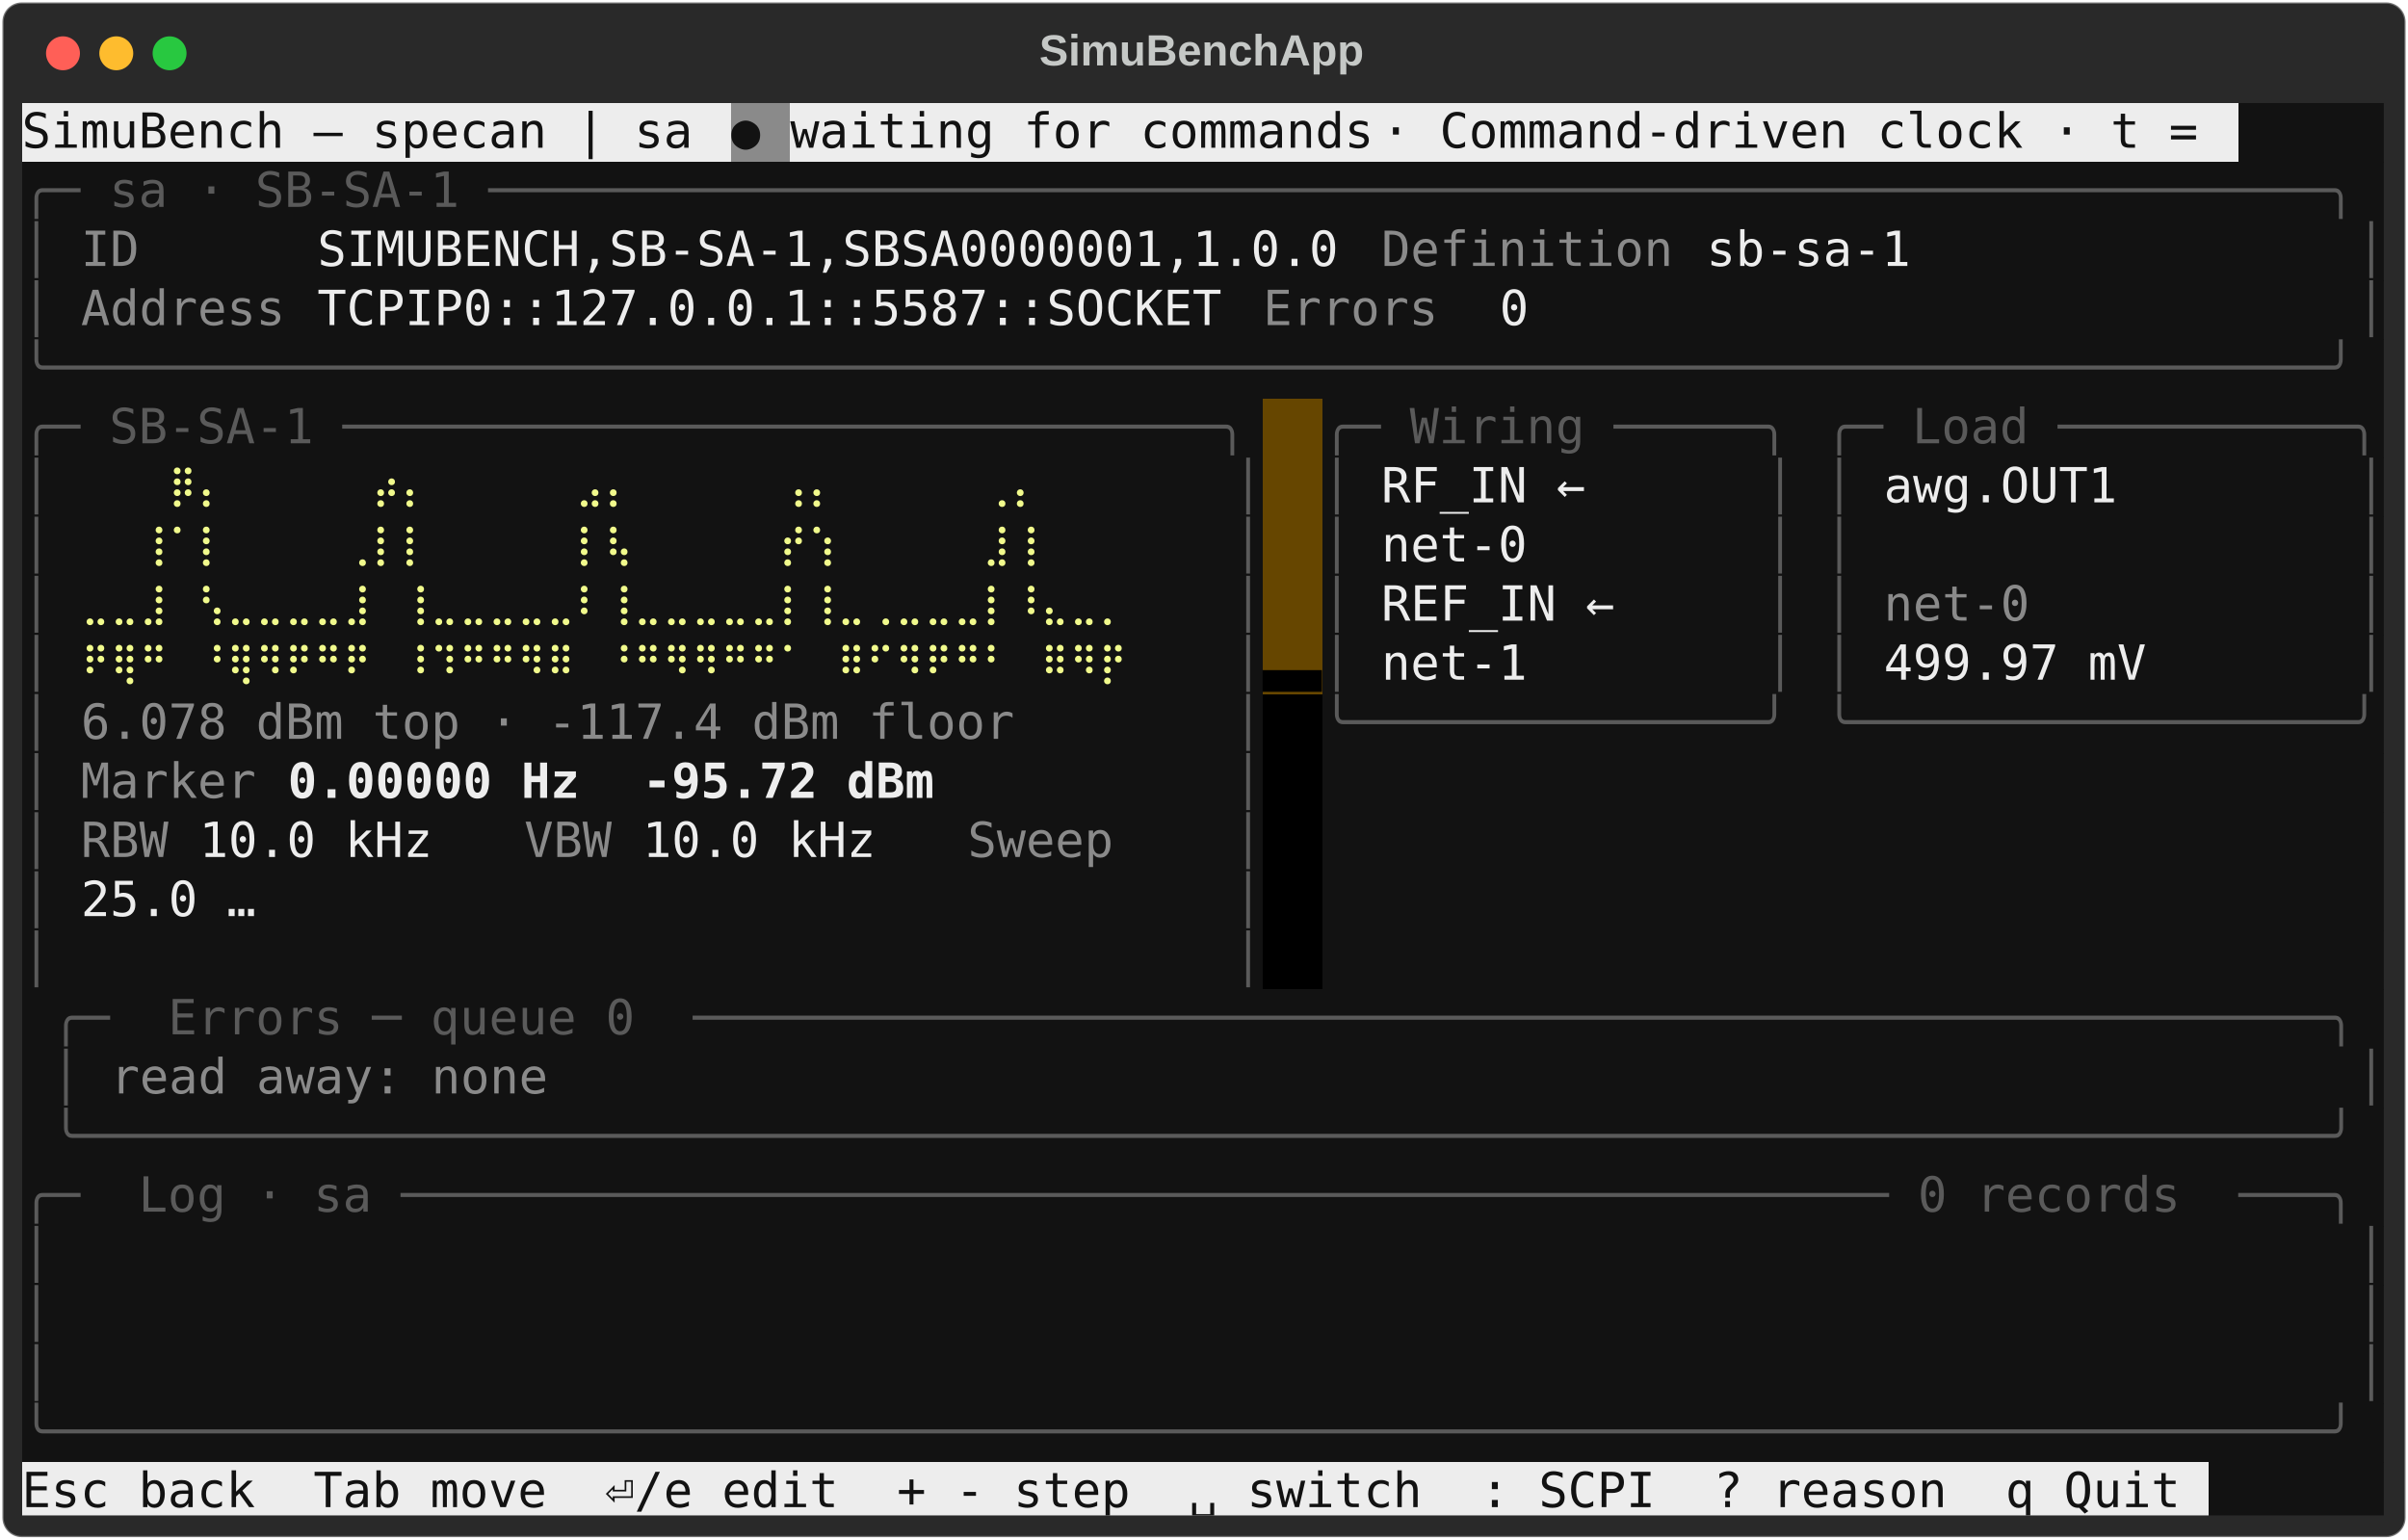
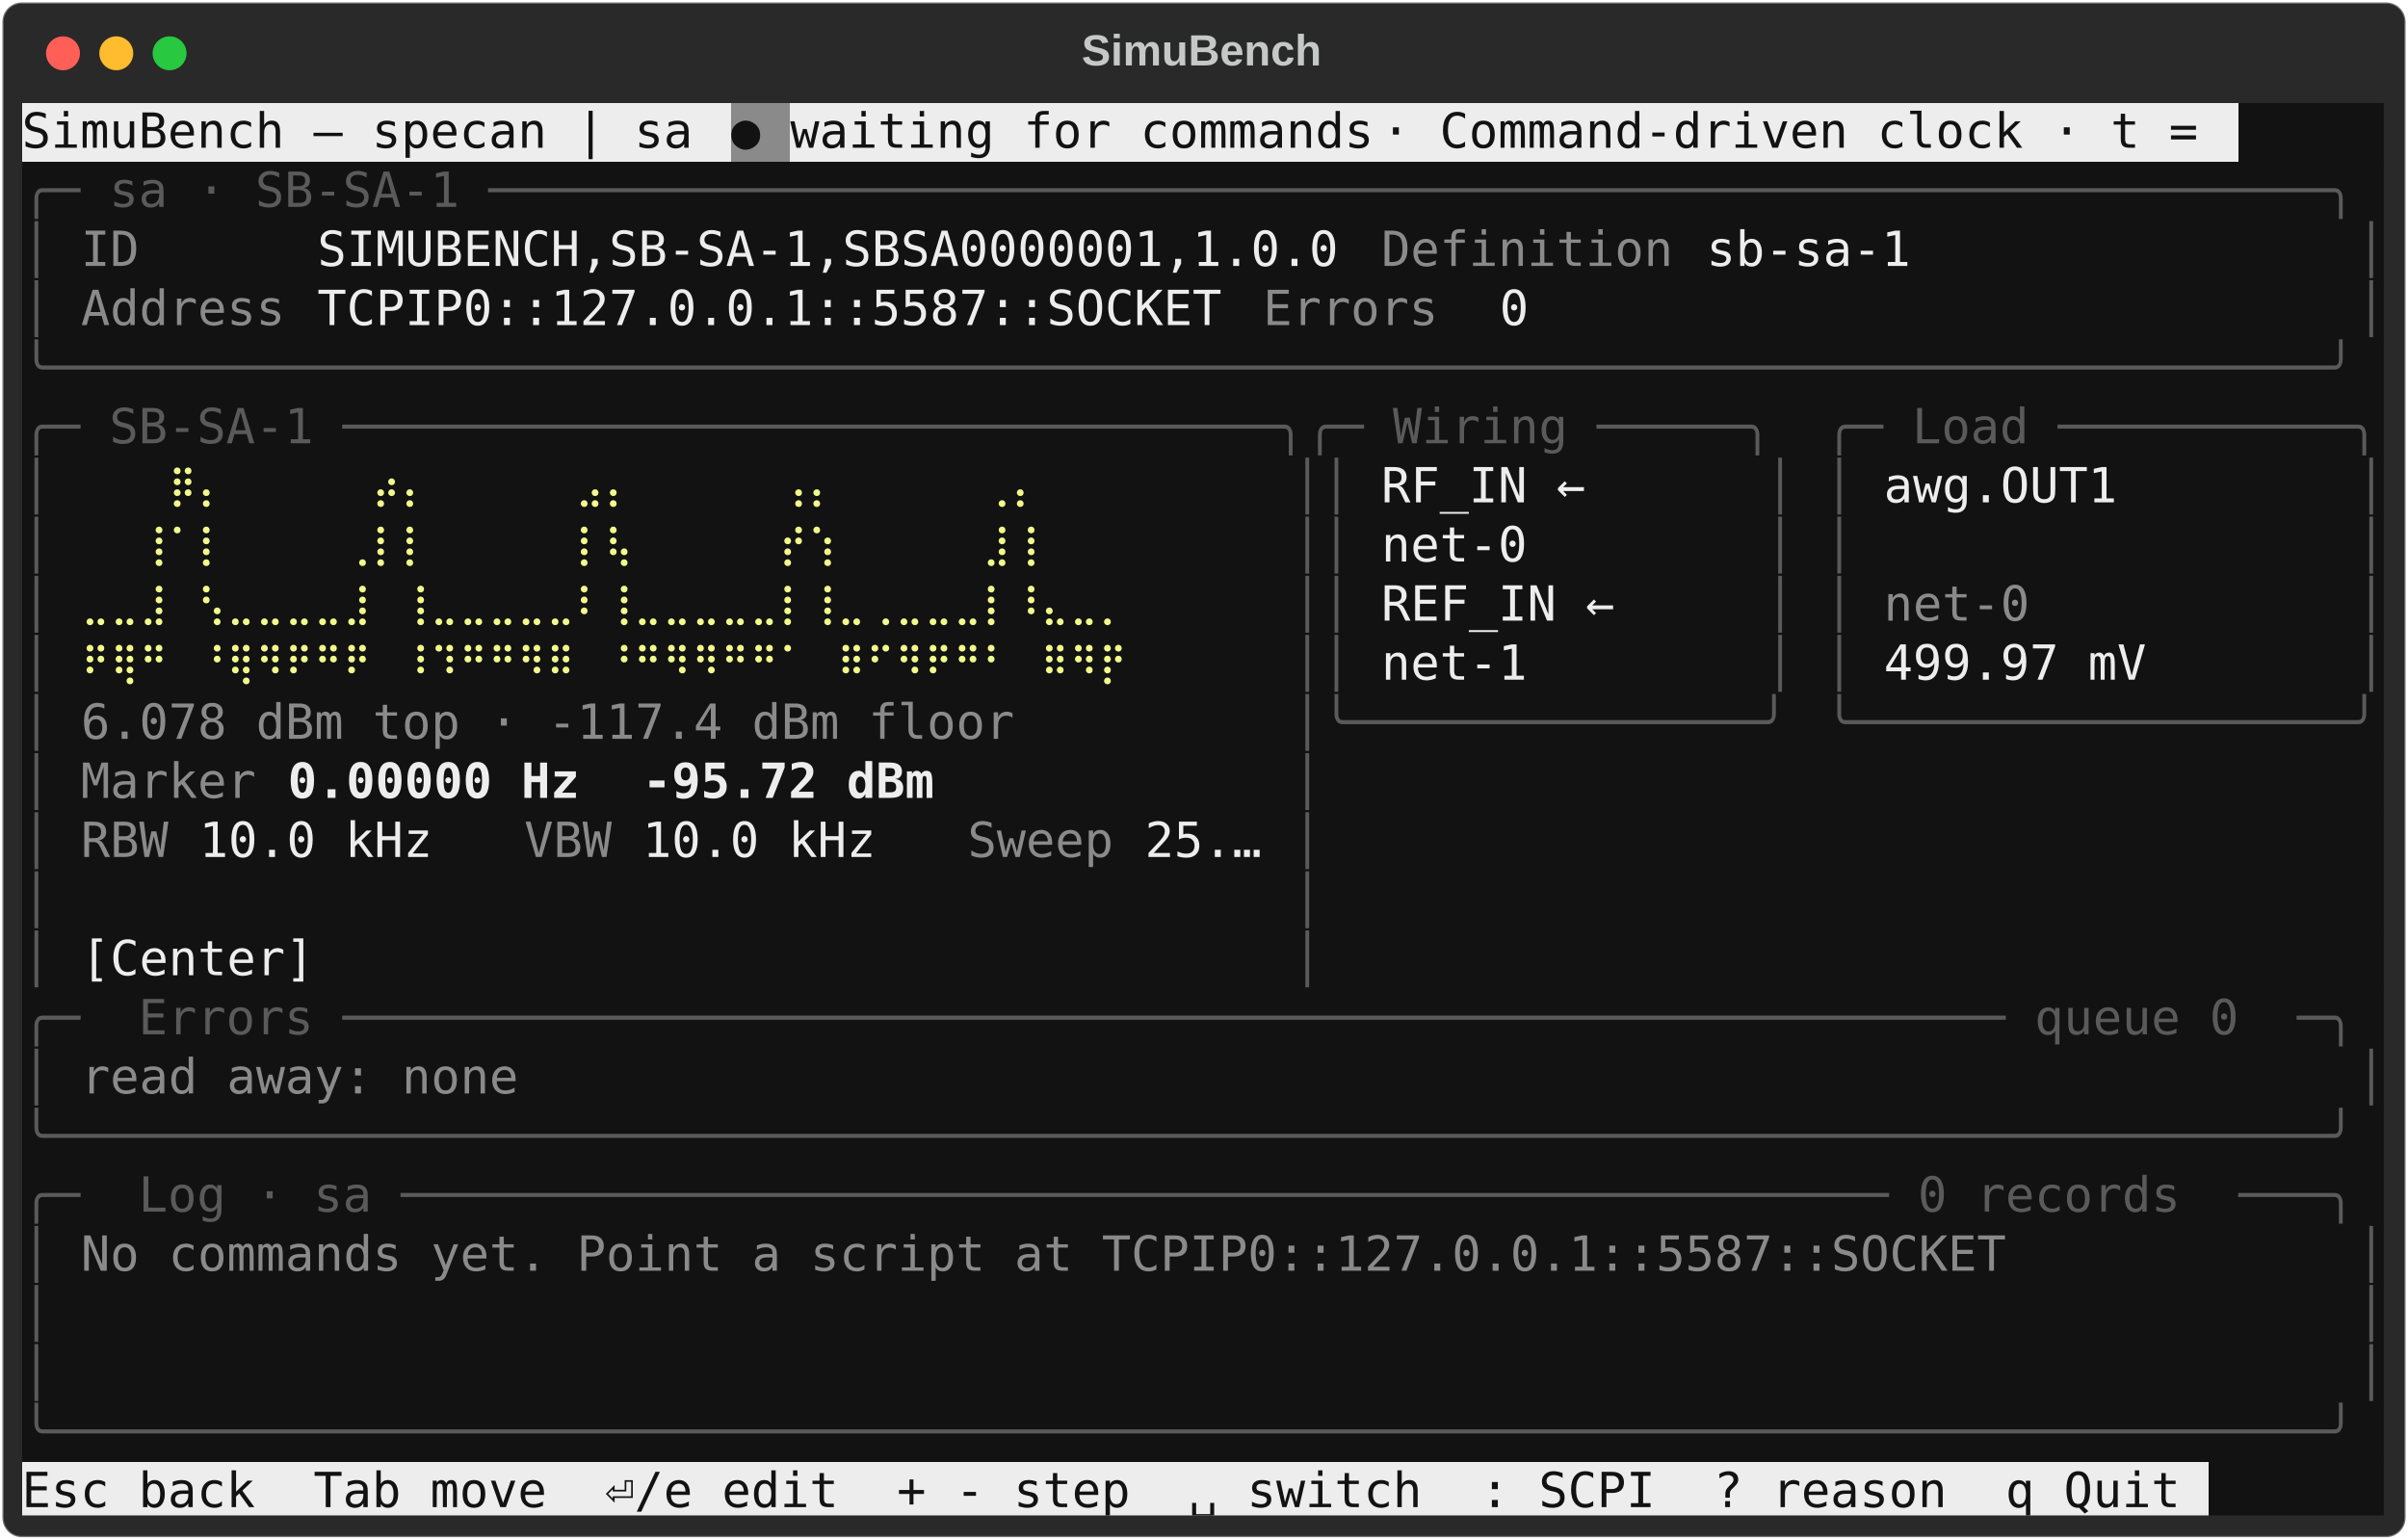
<svg xmlns="http://www.w3.org/2000/svg" class="rich-terminal" viewBox="0 0 994 635.6">
  <style>

    @font-face {
        font-family: "Fira Code";
        src: local("FiraCode-Regular"),
                url("https://cdnjs.cloudflare.com/ajax/libs/firacode/6.2.0/woff2/FiraCode-Regular.woff2") format("woff2"),
                url("https://cdnjs.cloudflare.com/ajax/libs/firacode/6.2.0/woff/FiraCode-Regular.woff") format("woff");
        font-style: normal;
        font-weight: 400;
    }
    @font-face {
        font-family: "Fira Code";
        src: local("FiraCode-Bold"),
                url("https://cdnjs.cloudflare.com/ajax/libs/firacode/6.2.0/woff2/FiraCode-Bold.woff2") format("woff2"),
                url("https://cdnjs.cloudflare.com/ajax/libs/firacode/6.2.0/woff/FiraCode-Bold.woff") format("woff");
        font-style: bold;
        font-weight: 700;
    }

    .terminal-matrix {
        font-family: Fira Code, monospace;
        font-size: 20px;
        line-height: 24.4px;
        font-variant-east-asian: full-width;
    }

    .terminal-title {
        font-size: 18px;
        font-weight: bold;
        font-family: arial;
    }

    .terminal-r1 { fill: #121212 }
.terminal-r2 { fill: #c5c8c6 }
.terminal-r3 { fill: #5a5a5a }
.terminal-r4 { fill: #8a8a8a }
.terminal-r5 { fill: #ededed }
.terminal-r6 { fill: #f1fa8c }
- .terminal-r7 { fill: #000000 }
- .terminal-r8 { fill: #ededed;font-weight: bold }
+ .terminal-r7 { fill: #ededed;font-weight: bold }
    </style>
  <defs>
    <clipPath id="terminal-clip-terminal">
      <rect x="0" y="0" width="975.0" height="584.6" />
    </clipPath>
    <clipPath id="terminal-line-0">
      <rect x="0" y="1.5" width="976" height="24.65" />
    </clipPath>
    <clipPath id="terminal-line-1">
      <rect x="0" y="25.9" width="976" height="24.65" />
    </clipPath>
    <clipPath id="terminal-line-2">
      <rect x="0" y="50.3" width="976" height="24.65" />
    </clipPath>
    <clipPath id="terminal-line-3">
      <rect x="0" y="74.7" width="976" height="24.65" />
    </clipPath>
    <clipPath id="terminal-line-4">
      <rect x="0" y="99.1" width="976" height="24.65" />
    </clipPath>
    <clipPath id="terminal-line-5">
      <rect x="0" y="123.5" width="976" height="24.65" />
    </clipPath>
    <clipPath id="terminal-line-6">
      <rect x="0" y="147.9" width="976" height="24.65" />
    </clipPath>
    <clipPath id="terminal-line-7">
      <rect x="0" y="172.3" width="976" height="24.65" />
    </clipPath>
    <clipPath id="terminal-line-8">
      <rect x="0" y="196.7" width="976" height="24.65" />
    </clipPath>
    <clipPath id="terminal-line-9">
      <rect x="0" y="221.1" width="976" height="24.65" />
    </clipPath>
    <clipPath id="terminal-line-10">
      <rect x="0" y="245.5" width="976" height="24.65" />
    </clipPath>
    <clipPath id="terminal-line-11">
      <rect x="0" y="269.9" width="976" height="24.65" />
    </clipPath>
    <clipPath id="terminal-line-12">
      <rect x="0" y="294.3" width="976" height="24.65" />
    </clipPath>
    <clipPath id="terminal-line-13">
      <rect x="0" y="318.7" width="976" height="24.65" />
    </clipPath>
    <clipPath id="terminal-line-14">
      <rect x="0" y="343.1" width="976" height="24.65" />
    </clipPath>
    <clipPath id="terminal-line-15">
      <rect x="0" y="367.5" width="976" height="24.65" />
    </clipPath>
    <clipPath id="terminal-line-16">
      <rect x="0" y="391.9" width="976" height="24.65" />
    </clipPath>
    <clipPath id="terminal-line-17">
      <rect x="0" y="416.3" width="976" height="24.65" />
    </clipPath>
    <clipPath id="terminal-line-18">
      <rect x="0" y="440.7" width="976" height="24.65" />
    </clipPath>
    <clipPath id="terminal-line-19">
      <rect x="0" y="465.1" width="976" height="24.65" />
    </clipPath>
    <clipPath id="terminal-line-20">
      <rect x="0" y="489.5" width="976" height="24.65" />
    </clipPath>
    <clipPath id="terminal-line-21">
      <rect x="0" y="513.9" width="976" height="24.65" />
    </clipPath>
    <clipPath id="terminal-line-22">
      <rect x="0" y="538.3" width="976" height="24.65" />
    </clipPath>
  </defs>
  <rect fill="#292929" stroke="rgba(255,255,255,0.35)" stroke-width="1" x="1" y="1" width="992" height="633.6" rx="8" />
-   <text class="terminal-title" fill="#c5c8c6" text-anchor="middle" x="496" y="27">SimuBenchApp</text>
+   <text class="terminal-title" fill="#c5c8c6" text-anchor="middle" x="496" y="27">SimuBench</text>
  <g transform="translate(26,22)">
    <circle cx="0" cy="0" r="7" fill="#ff5f57" />
    <circle cx="22" cy="0" r="7" fill="#febc2e" />
    <circle cx="44" cy="0" r="7" fill="#28c840" />
  </g>
  <g transform="translate(9, 41)" clip-path="url(#terminal-clip-terminal)">
    <rect fill="#ededed" x="0" y="1.5" width="280.6" height="24.65" shape-rendering="crispEdges" />
    <rect fill="#ededed" x="280.6" y="1.5" width="12.2" height="24.65" shape-rendering="crispEdges" />
    <rect fill="#8a8a8a" x="292.8" y="1.5" width="24.4" height="24.65" shape-rendering="crispEdges" />
    <rect fill="#ededed" x="317.2" y="1.5" width="244" height="24.65" shape-rendering="crispEdges" />
    <rect fill="#ededed" x="561.2" y="1.5" width="353.8" height="24.65" shape-rendering="crispEdges" />
    <rect fill="#121212" x="915" y="1.5" width="61" height="24.65" shape-rendering="crispEdges" />
    <rect fill="#121212" x="0" y="25.9" width="976" height="24.65" shape-rendering="crispEdges" />
    <rect fill="#121212" x="0" y="50.3" width="12.2" height="24.65" shape-rendering="crispEdges" />
    <rect fill="#121212" x="12.2" y="50.3" width="12.2" height="24.65" shape-rendering="crispEdges" />
    <rect fill="#121212" x="24.4" y="50.3" width="97.6" height="24.65" shape-rendering="crispEdges" />
    <rect fill="#121212" x="122" y="50.3" width="439.2" height="24.65" shape-rendering="crispEdges" />
    <rect fill="#121212" x="561.2" y="50.3" width="134.2" height="24.65" shape-rendering="crispEdges" />
    <rect fill="#121212" x="695.4" y="50.3" width="256.2" height="24.65" shape-rendering="crispEdges" />
    <rect fill="#121212" x="951.6" y="50.3" width="12.2" height="24.65" shape-rendering="crispEdges" />
    <rect fill="#121212" x="963.8" y="50.3" width="12.2" height="24.65" shape-rendering="crispEdges" />
    <rect fill="#121212" x="0" y="74.7" width="12.2" height="24.65" shape-rendering="crispEdges" />
    <rect fill="#121212" x="12.2" y="74.7" width="12.2" height="24.65" shape-rendering="crispEdges" />
    <rect fill="#121212" x="24.4" y="74.7" width="97.6" height="24.65" shape-rendering="crispEdges" />
    <rect fill="#121212" x="122" y="74.7" width="390.4" height="24.65" shape-rendering="crispEdges" />
    <rect fill="#121212" x="512.4" y="74.7" width="97.6" height="24.65" shape-rendering="crispEdges" />
    <rect fill="#121212" x="610" y="74.7" width="341.6" height="24.65" shape-rendering="crispEdges" />
    <rect fill="#121212" x="951.6" y="74.7" width="12.2" height="24.65" shape-rendering="crispEdges" />
    <rect fill="#121212" x="963.8" y="74.7" width="12.2" height="24.65" shape-rendering="crispEdges" />
    <rect fill="#121212" x="0" y="99.1" width="976" height="24.65" shape-rendering="crispEdges" />
-     <rect fill="#121212" x="0" y="123.5" width="512.4" height="24.65" shape-rendering="crispEdges" />
-     <rect fill="#664600" x="512.4" y="123.5" width="24.4" height="24.65" shape-rendering="crispEdges" />
-     <rect fill="#121212" x="536.8" y="123.5" width="195.2" height="24.65" shape-rendering="crispEdges" />
+     <rect fill="#121212" x="0" y="123.5" width="732" height="24.65" shape-rendering="crispEdges" />
    <rect fill="#121212" x="732" y="123.5" width="12.2" height="24.65" shape-rendering="crispEdges" />
    <rect fill="#121212" x="744.2" y="123.5" width="231.8" height="24.65" shape-rendering="crispEdges" />
    <rect fill="#121212" x="0" y="147.9" width="12.2" height="24.65" shape-rendering="crispEdges" />
    <rect fill="#121212" x="12.2" y="147.9" width="12.2" height="24.65" shape-rendering="crispEdges" />
-     <rect fill="#121212" x="24.4" y="147.9" width="463.6" height="24.65" shape-rendering="crispEdges" />
-     <rect fill="#121212" x="488" y="147.9" width="12.2" height="24.65" shape-rendering="crispEdges" />
-     <rect fill="#121212" x="500.2" y="147.9" width="12.2" height="24.65" shape-rendering="crispEdges" />
-     <rect fill="#664600" x="512.4" y="147.9" width="24.4" height="24.65" shape-rendering="crispEdges" />
-     <rect fill="#121212" x="536.8" y="147.9" width="12.2" height="24.65" shape-rendering="crispEdges" />
+     <rect fill="#121212" x="24.4" y="147.9" width="439.2" height="24.65" shape-rendering="crispEdges" />
+     <rect fill="#121212" x="463.6" y="147.9" width="48.8" height="24.65" shape-rendering="crispEdges" />
+     <rect fill="#121212" x="512.4" y="147.9" width="12.2" height="24.65" shape-rendering="crispEdges" />
+     <rect fill="#121212" x="524.6" y="147.9" width="24.4" height="24.65" shape-rendering="crispEdges" />
    <rect fill="#121212" x="549" y="147.9" width="12.2" height="24.65" shape-rendering="crispEdges" />
    <rect fill="#121212" x="561.2" y="147.9" width="85.4" height="24.65" shape-rendering="crispEdges" />
    <rect fill="#121212" x="646.6" y="147.9" width="73.2" height="24.65" shape-rendering="crispEdges" />
    <rect fill="#121212" x="719.8" y="147.9" width="12.2" height="24.65" shape-rendering="crispEdges" />
    <rect fill="#121212" x="732" y="147.9" width="12.2" height="24.65" shape-rendering="crispEdges" />
    <rect fill="#121212" x="744.2" y="147.9" width="12.2" height="24.65" shape-rendering="crispEdges" />
    <rect fill="#121212" x="756.4" y="147.9" width="12.2" height="24.65" shape-rendering="crispEdges" />
    <rect fill="#121212" x="768.6" y="147.9" width="170.8" height="24.65" shape-rendering="crispEdges" />
    <rect fill="#121212" x="939.4" y="147.9" width="24.4" height="24.65" shape-rendering="crispEdges" />
    <rect fill="#121212" x="963.8" y="147.9" width="12.2" height="24.65" shape-rendering="crispEdges" />
    <rect fill="#121212" x="0" y="172.3" width="12.2" height="24.65" shape-rendering="crispEdges" />
    <rect fill="#121212" x="12.2" y="172.3" width="12.2" height="24.65" shape-rendering="crispEdges" />
-     <rect fill="#121212" x="24.4" y="172.3" width="463.6" height="24.65" shape-rendering="crispEdges" />
-     <rect fill="#121212" x="488" y="172.3" width="12.2" height="24.65" shape-rendering="crispEdges" />
-     <rect fill="#121212" x="500.2" y="172.3" width="12.2" height="24.65" shape-rendering="crispEdges" />
-     <rect fill="#664600" x="512.4" y="172.3" width="24.4" height="24.65" shape-rendering="crispEdges" />
-     <rect fill="#121212" x="536.8" y="172.3" width="12.2" height="24.65" shape-rendering="crispEdges" />
+     <rect fill="#121212" x="24.4" y="172.3" width="439.2" height="24.65" shape-rendering="crispEdges" />
+     <rect fill="#121212" x="463.6" y="172.3" width="48.8" height="24.65" shape-rendering="crispEdges" />
+     <rect fill="#121212" x="512.4" y="172.3" width="12.2" height="24.65" shape-rendering="crispEdges" />
+     <rect fill="#121212" x="524.6" y="172.3" width="24.4" height="24.65" shape-rendering="crispEdges" />
    <rect fill="#121212" x="549" y="172.3" width="12.2" height="24.65" shape-rendering="crispEdges" />
    <rect fill="#121212" x="561.2" y="172.3" width="73.2" height="24.65" shape-rendering="crispEdges" />
    <rect fill="#121212" x="634.4" y="172.3" width="85.4" height="24.65" shape-rendering="crispEdges" />
    <rect fill="#121212" x="719.8" y="172.3" width="12.2" height="24.65" shape-rendering="crispEdges" />
    <rect fill="#121212" x="732" y="172.3" width="12.2" height="24.65" shape-rendering="crispEdges" />
    <rect fill="#121212" x="744.2" y="172.3" width="12.2" height="24.65" shape-rendering="crispEdges" />
    <rect fill="#121212" x="756.4" y="172.3" width="12.2" height="24.65" shape-rendering="crispEdges" />
    <rect fill="#121212" x="768.6" y="172.3" width="170.8" height="24.65" shape-rendering="crispEdges" />
    <rect fill="#121212" x="939.4" y="172.3" width="24.4" height="24.65" shape-rendering="crispEdges" />
    <rect fill="#121212" x="963.8" y="172.3" width="12.2" height="24.65" shape-rendering="crispEdges" />
    <rect fill="#121212" x="0" y="196.7" width="12.2" height="24.65" shape-rendering="crispEdges" />
    <rect fill="#121212" x="12.2" y="196.7" width="12.2" height="24.65" shape-rendering="crispEdges" />
-     <rect fill="#121212" x="24.4" y="196.7" width="463.6" height="24.65" shape-rendering="crispEdges" />
-     <rect fill="#121212" x="488" y="196.7" width="12.2" height="24.65" shape-rendering="crispEdges" />
-     <rect fill="#121212" x="500.2" y="196.7" width="12.2" height="24.65" shape-rendering="crispEdges" />
-     <rect fill="#664600" x="512.4" y="196.7" width="24.4" height="24.65" shape-rendering="crispEdges" />
-     <rect fill="#121212" x="536.8" y="196.7" width="12.2" height="24.65" shape-rendering="crispEdges" />
+     <rect fill="#121212" x="24.4" y="196.7" width="439.2" height="24.65" shape-rendering="crispEdges" />
+     <rect fill="#121212" x="463.6" y="196.7" width="48.8" height="24.65" shape-rendering="crispEdges" />
+     <rect fill="#121212" x="512.4" y="196.7" width="12.2" height="24.65" shape-rendering="crispEdges" />
+     <rect fill="#121212" x="524.6" y="196.7" width="24.4" height="24.65" shape-rendering="crispEdges" />
    <rect fill="#121212" x="549" y="196.7" width="12.2" height="24.65" shape-rendering="crispEdges" />
    <rect fill="#121212" x="561.2" y="196.7" width="97.6" height="24.65" shape-rendering="crispEdges" />
    <rect fill="#121212" x="658.8" y="196.7" width="61" height="24.65" shape-rendering="crispEdges" />
    <rect fill="#121212" x="719.8" y="196.7" width="12.2" height="24.65" shape-rendering="crispEdges" />
    <rect fill="#121212" x="732" y="196.7" width="12.2" height="24.65" shape-rendering="crispEdges" />
    <rect fill="#121212" x="744.2" y="196.7" width="12.2" height="24.65" shape-rendering="crispEdges" />
    <rect fill="#121212" x="756.4" y="196.7" width="12.2" height="24.65" shape-rendering="crispEdges" />
    <rect fill="#121212" x="768.6" y="196.7" width="61" height="24.65" shape-rendering="crispEdges" />
    <rect fill="#121212" x="829.6" y="196.7" width="109.8" height="24.65" shape-rendering="crispEdges" />
    <rect fill="#121212" x="939.4" y="196.7" width="24.4" height="24.65" shape-rendering="crispEdges" />
    <rect fill="#121212" x="963.8" y="196.7" width="12.2" height="24.65" shape-rendering="crispEdges" />
    <rect fill="#121212" x="0" y="221.1" width="12.2" height="24.65" shape-rendering="crispEdges" />
    <rect fill="#121212" x="12.2" y="221.1" width="12.2" height="24.65" shape-rendering="crispEdges" />
-     <rect fill="#121212" x="24.4" y="221.1" width="463.6" height="24.65" shape-rendering="crispEdges" />
-     <rect fill="#121212" x="488" y="221.1" width="12.2" height="24.65" shape-rendering="crispEdges" />
-     <rect fill="#121212" x="500.2" y="221.1" width="12.2" height="24.65" shape-rendering="crispEdges" />
-     <rect fill="#664600" x="512.4" y="221.1" width="24.4" height="24.65" shape-rendering="crispEdges" />
-     <rect fill="#121212" x="536.8" y="221.1" width="12.2" height="24.65" shape-rendering="crispEdges" />
+     <rect fill="#121212" x="24.4" y="221.1" width="439.2" height="24.65" shape-rendering="crispEdges" />
+     <rect fill="#121212" x="463.6" y="221.1" width="48.8" height="24.65" shape-rendering="crispEdges" />
+     <rect fill="#121212" x="512.4" y="221.1" width="12.2" height="24.65" shape-rendering="crispEdges" />
+     <rect fill="#121212" x="524.6" y="221.1" width="24.4" height="24.65" shape-rendering="crispEdges" />
    <rect fill="#121212" x="549" y="221.1" width="12.2" height="24.65" shape-rendering="crispEdges" />
    <rect fill="#121212" x="561.2" y="221.1" width="61" height="24.65" shape-rendering="crispEdges" />
    <rect fill="#121212" x="622.2" y="221.1" width="97.6" height="24.65" shape-rendering="crispEdges" />
    <rect fill="#121212" x="719.8" y="221.1" width="12.2" height="24.65" shape-rendering="crispEdges" />
    <rect fill="#121212" x="732" y="221.1" width="12.2" height="24.65" shape-rendering="crispEdges" />
    <rect fill="#121212" x="744.2" y="221.1" width="12.2" height="24.65" shape-rendering="crispEdges" />
    <rect fill="#121212" x="756.4" y="221.1" width="12.2" height="24.65" shape-rendering="crispEdges" />
    <rect fill="#121212" x="768.6" y="221.1" width="170.8" height="24.65" shape-rendering="crispEdges" />
    <rect fill="#121212" x="939.4" y="221.1" width="24.4" height="24.65" shape-rendering="crispEdges" />
    <rect fill="#121212" x="963.8" y="221.1" width="12.2" height="24.65" shape-rendering="crispEdges" />
    <rect fill="#121212" x="0" y="245.5" width="12.2" height="24.65" shape-rendering="crispEdges" />
    <rect fill="#121212" x="12.2" y="245.5" width="12.2" height="24.65" shape-rendering="crispEdges" />
    <rect fill="#121212" x="24.4" y="245.5" width="390.4" height="24.65" shape-rendering="crispEdges" />
-     <rect fill="#121212" x="414.8" y="245.5" width="73.2" height="24.65" shape-rendering="crispEdges" />
-     <rect fill="#121212" x="488" y="245.5" width="12.2" height="24.65" shape-rendering="crispEdges" />
-     <rect fill="#121212" x="500.2" y="245.5" width="12.2" height="24.65" shape-rendering="crispEdges" />
-     <rect fill="#000000" x="512.4" y="245.5" width="24.4" height="24.65" shape-rendering="crispEdges" />
-     <rect fill="#121212" x="536.8" y="245.5" width="195.2" height="24.65" shape-rendering="crispEdges" />
+     <rect fill="#121212" x="414.8" y="245.5" width="97.6" height="24.65" shape-rendering="crispEdges" />
+     <rect fill="#121212" x="512.4" y="245.5" width="12.2" height="24.65" shape-rendering="crispEdges" />
+     <rect fill="#121212" x="524.6" y="245.5" width="207.4" height="24.65" shape-rendering="crispEdges" />
    <rect fill="#121212" x="732" y="245.5" width="12.2" height="24.65" shape-rendering="crispEdges" />
    <rect fill="#121212" x="744.2" y="245.5" width="231.8" height="24.65" shape-rendering="crispEdges" />
    <rect fill="#121212" x="0" y="269.9" width="12.2" height="24.65" shape-rendering="crispEdges" />
    <rect fill="#121212" x="12.2" y="269.9" width="12.2" height="24.65" shape-rendering="crispEdges" />
    <rect fill="#121212" x="24.4" y="269.9" width="85.4" height="24.65" shape-rendering="crispEdges" />
    <rect fill="#121212" x="109.8" y="269.9" width="122" height="24.65" shape-rendering="crispEdges" />
    <rect fill="#121212" x="231.8" y="269.9" width="24.4" height="24.65" shape-rendering="crispEdges" />
    <rect fill="#121212" x="256.2" y="269.9" width="122" height="24.65" shape-rendering="crispEdges" />
-     <rect fill="#121212" x="378.2" y="269.9" width="109.8" height="24.65" shape-rendering="crispEdges" />
-     <rect fill="#121212" x="488" y="269.9" width="12.2" height="24.65" shape-rendering="crispEdges" />
-     <rect fill="#121212" x="500.2" y="269.9" width="12.2" height="24.65" shape-rendering="crispEdges" />
-     <rect fill="#000000" x="512.4" y="269.9" width="24.4" height="24.65" shape-rendering="crispEdges" />
+     <rect fill="#121212" x="378.2" y="269.9" width="134.2" height="24.65" shape-rendering="crispEdges" />
+     <rect fill="#121212" x="512.4" y="269.9" width="12.2" height="24.65" shape-rendering="crispEdges" />
+     <rect fill="#121212" x="524.6" y="269.9" width="12.2" height="24.65" shape-rendering="crispEdges" />
    <rect fill="#121212" x="536.8" y="269.9" width="439.2" height="24.65" shape-rendering="crispEdges" />
    <rect fill="#121212" x="0" y="294.3" width="12.2" height="24.65" shape-rendering="crispEdges" />
    <rect fill="#121212" x="12.2" y="294.3" width="12.2" height="24.65" shape-rendering="crispEdges" />
    <rect fill="#121212" x="24.4" y="294.3" width="48.8" height="24.65" shape-rendering="crispEdges" />
    <rect fill="#121212" x="73.2" y="294.3" width="134.2" height="24.65" shape-rendering="crispEdges" />
    <rect fill="#121212" x="207.4" y="294.3" width="48.8" height="24.65" shape-rendering="crispEdges" />
    <rect fill="#121212" x="256.2" y="294.3" width="134.2" height="24.65" shape-rendering="crispEdges" />
-     <rect fill="#121212" x="390.4" y="294.3" width="61" height="24.65" shape-rendering="crispEdges" />
-     <rect fill="#121212" x="451.4" y="294.3" width="48.8" height="24.65" shape-rendering="crispEdges" />
-     <rect fill="#121212" x="500.2" y="294.3" width="12.2" height="24.65" shape-rendering="crispEdges" />
-     <rect fill="#000000" x="512.4" y="294.3" width="24.4" height="24.65" shape-rendering="crispEdges" />
+     <rect fill="#121212" x="390.4" y="294.3" width="73.2" height="24.65" shape-rendering="crispEdges" />
+     <rect fill="#121212" x="463.6" y="294.3" width="48.8" height="24.65" shape-rendering="crispEdges" />
+     <rect fill="#121212" x="512.4" y="294.3" width="12.2" height="24.65" shape-rendering="crispEdges" />
+     <rect fill="#121212" x="524.6" y="294.3" width="12.2" height="24.65" shape-rendering="crispEdges" />
    <rect fill="#121212" x="536.8" y="294.3" width="439.2" height="24.65" shape-rendering="crispEdges" />
    <rect fill="#121212" x="0" y="318.7" width="12.2" height="24.65" shape-rendering="crispEdges" />
    <rect fill="#121212" x="12.2" y="318.7" width="12.2" height="24.65" shape-rendering="crispEdges" />
-     <rect fill="#121212" x="24.4" y="318.7" width="73.2" height="24.65" shape-rendering="crispEdges" />
-     <rect fill="#121212" x="97.6" y="318.7" width="402.6" height="24.65" shape-rendering="crispEdges" />
-     <rect fill="#121212" x="500.2" y="318.7" width="12.2" height="24.65" shape-rendering="crispEdges" />
-     <rect fill="#000000" x="512.4" y="318.7" width="24.4" height="24.65" shape-rendering="crispEdges" />
+     <rect fill="#121212" x="24.4" y="318.7" width="488" height="24.65" shape-rendering="crispEdges" />
+     <rect fill="#121212" x="512.4" y="318.7" width="12.2" height="24.65" shape-rendering="crispEdges" />
+     <rect fill="#121212" x="524.6" y="318.7" width="12.2" height="24.65" shape-rendering="crispEdges" />
    <rect fill="#121212" x="536.8" y="318.7" width="439.2" height="24.65" shape-rendering="crispEdges" />
    <rect fill="#121212" x="0" y="343.1" width="12.2" height="24.65" shape-rendering="crispEdges" />
    <rect fill="#121212" x="12.2" y="343.1" width="12.2" height="24.65" shape-rendering="crispEdges" />
-     <rect fill="#121212" x="24.4" y="343.1" width="463.6" height="24.65" shape-rendering="crispEdges" />
-     <rect fill="#121212" x="488" y="343.1" width="12.2" height="24.65" shape-rendering="crispEdges" />
-     <rect fill="#121212" x="500.2" y="343.1" width="12.2" height="24.65" shape-rendering="crispEdges" />
-     <rect fill="#000000" x="512.4" y="343.1" width="24.4" height="24.65" shape-rendering="crispEdges" />
+     <rect fill="#121212" x="24.4" y="343.1" width="97.6" height="24.65" shape-rendering="crispEdges" />
+     <rect fill="#121212" x="122" y="343.1" width="402.6" height="24.65" shape-rendering="crispEdges" />
+     <rect fill="#121212" x="524.6" y="343.1" width="12.2" height="24.65" shape-rendering="crispEdges" />
    <rect fill="#121212" x="536.8" y="343.1" width="439.2" height="24.65" shape-rendering="crispEdges" />
-     <rect fill="#121212" x="0" y="367.5" width="12.2" height="24.65" shape-rendering="crispEdges" />
-     <rect fill="#121212" x="12.2" y="367.5" width="963.8" height="24.65" shape-rendering="crispEdges" />
+     <rect fill="#121212" x="0" y="367.5" width="976" height="24.65" shape-rendering="crispEdges" />
    <rect fill="#121212" x="0" y="391.9" width="12.2" height="24.65" shape-rendering="crispEdges" />
    <rect fill="#121212" x="12.2" y="391.9" width="12.2" height="24.65" shape-rendering="crispEdges" />
-     <rect fill="#121212" x="24.4" y="391.9" width="12.2" height="24.65" shape-rendering="crispEdges" />
-     <rect fill="#121212" x="36.6" y="391.9" width="183" height="24.65" shape-rendering="crispEdges" />
-     <rect fill="#121212" x="219.6" y="391.9" width="61" height="24.65" shape-rendering="crispEdges" />
-     <rect fill="#121212" x="280.6" y="391.9" width="683.2" height="24.65" shape-rendering="crispEdges" />
+     <rect fill="#121212" x="24.4" y="391.9" width="183" height="24.65" shape-rendering="crispEdges" />
+     <rect fill="#121212" x="207.4" y="391.9" width="744.2" height="24.65" shape-rendering="crispEdges" />
+     <rect fill="#121212" x="951.6" y="391.9" width="12.2" height="24.65" shape-rendering="crispEdges" />
    <rect fill="#121212" x="963.8" y="391.9" width="12.2" height="24.65" shape-rendering="crispEdges" />
-     <rect fill="#121212" x="0" y="416.3" width="12.2" height="24.65" shape-rendering="crispEdges" />
-     <rect fill="#121212" x="12.2" y="416.3" width="963.8" height="24.65" shape-rendering="crispEdges" />
+     <rect fill="#121212" x="0" y="416.3" width="976" height="24.65" shape-rendering="crispEdges" />
    <rect fill="#121212" x="0" y="440.7" width="976" height="24.65" shape-rendering="crispEdges" />
    <rect fill="#121212" x="0" y="465.1" width="12.2" height="24.65" shape-rendering="crispEdges" />
    <rect fill="#121212" x="12.2" y="465.1" width="12.2" height="24.65" shape-rendering="crispEdges" />
-     <rect fill="#121212" x="24.4" y="465.1" width="0" height="24.65" shape-rendering="crispEdges" />
-     <rect fill="#121212" x="24.4" y="465.1" width="939.4" height="24.65" shape-rendering="crispEdges" />
+     <rect fill="#121212" x="24.4" y="465.1" width="805.2" height="24.65" shape-rendering="crispEdges" />
+     <rect fill="#121212" x="829.6" y="465.1" width="134.2" height="24.65" shape-rendering="crispEdges" />
    <rect fill="#121212" x="963.8" y="465.1" width="12.2" height="24.65" shape-rendering="crispEdges" />
    <rect fill="#121212" x="0" y="489.5" width="12.2" height="24.65" shape-rendering="crispEdges" />
    <rect fill="#121212" x="12.2" y="489.5" width="951.6" height="24.65" shape-rendering="crispEdges" />
    <rect fill="#121212" x="963.8" y="489.5" width="12.2" height="24.65" shape-rendering="crispEdges" />
    <rect fill="#121212" x="0" y="513.9" width="12.2" height="24.65" shape-rendering="crispEdges" />
    <rect fill="#121212" x="12.2" y="513.9" width="951.6" height="24.65" shape-rendering="crispEdges" />
    <rect fill="#121212" x="963.8" y="513.9" width="12.2" height="24.65" shape-rendering="crispEdges" />
    <rect fill="#121212" x="0" y="538.3" width="976" height="24.65" shape-rendering="crispEdges" />
    <rect fill="#ededed" x="0" y="562.7" width="902.8" height="24.65" shape-rendering="crispEdges" />
    <rect fill="#121212" x="902.8" y="562.7" width="73.2" height="24.65" shape-rendering="crispEdges" />
    <g class="terminal-matrix">
      <text class="terminal-r1" x="0" y="20" textLength="280.6" clip-path="url(#terminal-line-0)">SimuBench — specan | sa</text>
      <text class="terminal-r1" x="292.8" y="20" textLength="24.4" clip-path="url(#terminal-line-0)">● </text>
      <text class="terminal-r1" x="317.2" y="20" textLength="244" clip-path="url(#terminal-line-0)">waiting for commands</text>
      <text class="terminal-r1" x="561.2" y="20" textLength="353.8" clip-path="url(#terminal-line-0)"> · Command-driven clock · t =</text>
      <text class="terminal-r2" x="976" y="20" textLength="12.2" clip-path="url(#terminal-line-0)">
</text>
      <text class="terminal-r3" x="0" y="44.4" textLength="976" clip-path="url(#terminal-line-1)">╭─ sa · SB-SA-1 ───────────────────────────────────────────────────────────────╮</text>
      <text class="terminal-r2" x="976" y="44.4" textLength="12.2" clip-path="url(#terminal-line-1)">
</text>
      <text class="terminal-r3" x="0" y="68.8" textLength="12.2" clip-path="url(#terminal-line-2)">│</text>
      <text class="terminal-r4" x="24.4" y="68.8" textLength="97.6" clip-path="url(#terminal-line-2)">ID      </text>
      <text class="terminal-r5" x="122" y="68.8" textLength="439.2" clip-path="url(#terminal-line-2)">SIMUBENCH,SB-SA-1,SBSA0000001,1.0.0 </text>
      <text class="terminal-r4" x="561.2" y="68.8" textLength="134.2" clip-path="url(#terminal-line-2)">Definition </text>
      <text class="terminal-r5" x="695.4" y="68.8" textLength="256.2" clip-path="url(#terminal-line-2)">sb-sa-1              </text>
      <text class="terminal-r3" x="963.8" y="68.8" textLength="12.2" clip-path="url(#terminal-line-2)">│</text>
      <text class="terminal-r2" x="976" y="68.8" textLength="12.2" clip-path="url(#terminal-line-2)">
</text>
      <text class="terminal-r3" x="0" y="93.2" textLength="12.2" clip-path="url(#terminal-line-3)">│</text>
      <text class="terminal-r4" x="24.4" y="93.2" textLength="97.6" clip-path="url(#terminal-line-3)">Address </text>
      <text class="terminal-r5" x="122" y="93.2" textLength="390.4" clip-path="url(#terminal-line-3)">TCPIP0::127.0.0.1::5587::SOCKET </text>
      <text class="terminal-r4" x="512.4" y="93.2" textLength="97.6" clip-path="url(#terminal-line-3)">Errors  </text>
      <text class="terminal-r5" x="610" y="93.2" textLength="341.6" clip-path="url(#terminal-line-3)">0                           </text>
      <text class="terminal-r3" x="963.8" y="93.2" textLength="12.2" clip-path="url(#terminal-line-3)">│</text>
      <text class="terminal-r2" x="976" y="93.2" textLength="12.2" clip-path="url(#terminal-line-3)">
</text>
      <text class="terminal-r3" x="0" y="117.6" textLength="976" clip-path="url(#terminal-line-4)">╰──────────────────────────────────────────────────────────────────────────────╯</text>
      <text class="terminal-r2" x="976" y="117.6" textLength="12.2" clip-path="url(#terminal-line-4)">
</text>
-       <text class="terminal-r3" x="0" y="142" textLength="512.4" clip-path="url(#terminal-line-5)">╭─ SB-SA-1 ──────────────────────────────╮</text>
-       <text class="terminal-r3" x="536.8" y="142" textLength="195.2" clip-path="url(#terminal-line-5)">╭─ Wiring ─────╮</text>
+       <text class="terminal-r3" x="0" y="142" textLength="732" clip-path="url(#terminal-line-5)">╭─ SB-SA-1 ────────────────────────────────╮╭─ Wiring ─────╮</text>
      <text class="terminal-r3" x="744.2" y="142" textLength="231.8" clip-path="url(#terminal-line-5)">╭─ Load ──────────╮</text>
      <text class="terminal-r2" x="976" y="142" textLength="12.2" clip-path="url(#terminal-line-5)">
</text>
      <text class="terminal-r3" x="0" y="166.4" textLength="12.2" clip-path="url(#terminal-line-6)">│</text>
-       <text class="terminal-r6" x="24.4" y="166.4" textLength="463.6" clip-path="url(#terminal-line-6)">⠀⠀⠀⡿⡄⠀⠀⠀⠀⠀⡴⡄⠀⠀⠀⠀⠀⣠⡄⠀⠀⠀⠀⠀⢠⡄⠀⠀⠀⠀⠀⢀⡄⠀⠀⠀⠀⠀</text>
-       <text class="terminal-r3" x="500.2" y="166.4" textLength="12.2" clip-path="url(#terminal-line-6)">│</text>
-       <text class="terminal-r3" x="536.8" y="166.4" textLength="12.2" clip-path="url(#terminal-line-6)">│</text>
+       <text class="terminal-r6" x="24.4" y="166.4" textLength="439.2" clip-path="url(#terminal-line-6)">⠀⠀⠀⡿⡄⠀⠀⠀⠀⠀⡴⡄⠀⠀⠀⠀⠀⣠⡄⠀⠀⠀⠀⠀⢠⡄⠀⠀⠀⠀⠀⢀⡄⠀⠀⠀</text>
+       <text class="terminal-r3" x="524.6" y="166.4" textLength="24.4" clip-path="url(#terminal-line-6)">││</text>
      <text class="terminal-r5" x="561.2" y="166.4" textLength="85.4" clip-path="url(#terminal-line-6)">RF_IN ←</text>
      <text class="terminal-r3" x="719.8" y="166.4" textLength="12.2" clip-path="url(#terminal-line-6)">│</text>
      <text class="terminal-r3" x="744.2" y="166.4" textLength="12.2" clip-path="url(#terminal-line-6)">│</text>
      <text class="terminal-r5" x="768.6" y="166.4" textLength="170.8" clip-path="url(#terminal-line-6)">awg.OUT1      </text>
      <text class="terminal-r3" x="963.8" y="166.4" textLength="12.2" clip-path="url(#terminal-line-6)">│</text>
      <text class="terminal-r2" x="976" y="166.4" textLength="12.2" clip-path="url(#terminal-line-6)">
</text>
      <text class="terminal-r3" x="0" y="190.8" textLength="12.2" clip-path="url(#terminal-line-7)">│</text>
-       <text class="terminal-r6" x="24.4" y="190.8" textLength="463.6" clip-path="url(#terminal-line-7)">⠀⠀⢸⠁⡇⠀⠀⠀⠀⢀⡇⡇⠀⠀⠀⠀⠀⡇⢧⠀⠀⠀⠀⠀⡞⢱⠀⠀⠀⠀⠀⣸⢸⠀⠀⠀⠀⠀</text>
-       <text class="terminal-r3" x="500.2" y="190.8" textLength="12.2" clip-path="url(#terminal-line-7)">│</text>
-       <text class="terminal-r3" x="536.8" y="190.8" textLength="12.2" clip-path="url(#terminal-line-7)">│</text>
+       <text class="terminal-r6" x="24.4" y="190.8" textLength="439.2" clip-path="url(#terminal-line-7)">⠀⠀⢸⠁⡇⠀⠀⠀⠀⢀⡇⡇⠀⠀⠀⠀⠀⡇⢧⠀⠀⠀⠀⠀⡞⢱⠀⠀⠀⠀⠀⣸⢸⠀⠀⠀</text>
+       <text class="terminal-r3" x="524.6" y="190.8" textLength="24.4" clip-path="url(#terminal-line-7)">││</text>
      <text class="terminal-r5" x="561.2" y="190.8" textLength="73.2" clip-path="url(#terminal-line-7)">net-0 </text>
      <text class="terminal-r3" x="719.8" y="190.8" textLength="12.2" clip-path="url(#terminal-line-7)">│</text>
      <text class="terminal-r3" x="744.2" y="190.8" textLength="12.2" clip-path="url(#terminal-line-7)">│</text>
      <text class="terminal-r3" x="963.8" y="190.8" textLength="12.2" clip-path="url(#terminal-line-7)">│</text>
      <text class="terminal-r2" x="976" y="190.8" textLength="12.2" clip-path="url(#terminal-line-7)">
</text>
      <text class="terminal-r3" x="0" y="215.2" textLength="12.2" clip-path="url(#terminal-line-8)">│</text>
-       <text class="terminal-r6" x="24.4" y="215.2" textLength="463.6" clip-path="url(#terminal-line-8)">⣀⣀⣸⠀⢣⣀⣀⣀⣀⣸⠀⢸⣀⣀⣀⣀⣀⠇⢸⣀⣀⣀⣀⣀⡇⢸⣀⢀⣀⣀⣀⡇⠸⣄⣀⡀⠀⠀</text>
-       <text class="terminal-r3" x="500.2" y="215.2" textLength="12.2" clip-path="url(#terminal-line-8)">│</text>
-       <text class="terminal-r3" x="536.8" y="215.2" textLength="12.2" clip-path="url(#terminal-line-8)">│</text>
+       <text class="terminal-r6" x="24.4" y="215.2" textLength="439.2" clip-path="url(#terminal-line-8)">⣀⣀⣸⠀⢣⣀⣀⣀⣀⣸⠀⢸⣀⣀⣀⣀⣀⠇⢸⣀⣀⣀⣀⣀⡇⢸⣀⢀⣀⣀⣀⡇⠸⣄⣀⡀</text>
+       <text class="terminal-r3" x="524.6" y="215.2" textLength="24.4" clip-path="url(#terminal-line-8)">││</text>
      <text class="terminal-r5" x="561.2" y="215.2" textLength="97.6" clip-path="url(#terminal-line-8)">REF_IN ←</text>
      <text class="terminal-r3" x="719.8" y="215.2" textLength="12.2" clip-path="url(#terminal-line-8)">│</text>
      <text class="terminal-r3" x="744.2" y="215.2" textLength="12.2" clip-path="url(#terminal-line-8)">│</text>
      <text class="terminal-r4" x="768.6" y="215.2" textLength="61" clip-path="url(#terminal-line-8)">net-0</text>
      <text class="terminal-r3" x="963.8" y="215.2" textLength="12.2" clip-path="url(#terminal-line-8)">│</text>
      <text class="terminal-r2" x="976" y="215.2" textLength="12.2" clip-path="url(#terminal-line-8)">
</text>
      <text class="terminal-r3" x="0" y="239.6" textLength="12.2" clip-path="url(#terminal-line-9)">│</text>
-       <text class="terminal-r6" x="24.4" y="239.6" textLength="463.6" clip-path="url(#terminal-line-9)">⠟⢿⠛⠀⠘⢿⠻⠟⠛⠟⠀⠸⠹⠛⠛⠻⠿⠀⠘⠛⠻⠻⠛⠛⠁⠀⠿⠋⠻⠟⠛⠃⠀⠿⠻⡟⠀⠀</text>
-       <text class="terminal-r3" x="500.2" y="239.6" textLength="12.2" clip-path="url(#terminal-line-9)">│</text>
-       <text class="terminal-r7" x="512.4" y="239.6" textLength="24.4" clip-path="url(#terminal-line-9)">▃▃</text>
-       <text class="terminal-r3" x="536.8" y="239.6" textLength="12.2" clip-path="url(#terminal-line-9)">│</text>
+       <text class="terminal-r6" x="24.4" y="239.6" textLength="439.2" clip-path="url(#terminal-line-9)">⠟⢿⠛⠀⠘⢿⠻⠟⠛⠟⠀⠸⠹⠛⠛⠻⠿⠀⠘⠛⠻⠻⠛⠛⠁⠀⠿⠋⠻⠟⠛⠃⠀⠿⠻⡟</text>
+       <text class="terminal-r3" x="524.6" y="239.6" textLength="24.4" clip-path="url(#terminal-line-9)">││</text>
      <text class="terminal-r5" x="561.2" y="239.6" textLength="61" clip-path="url(#terminal-line-9)">net-1</text>
      <text class="terminal-r3" x="719.8" y="239.6" textLength="12.2" clip-path="url(#terminal-line-9)">│</text>
      <text class="terminal-r3" x="744.2" y="239.6" textLength="12.2" clip-path="url(#terminal-line-9)">│</text>
      <text class="terminal-r5" x="768.6" y="239.6" textLength="170.8" clip-path="url(#terminal-line-9)">499.97 mV     </text>
      <text class="terminal-r3" x="963.8" y="239.6" textLength="12.2" clip-path="url(#terminal-line-9)">│</text>
      <text class="terminal-r2" x="976" y="239.6" textLength="12.2" clip-path="url(#terminal-line-9)">
</text>
      <text class="terminal-r3" x="0" y="264" textLength="12.2" clip-path="url(#terminal-line-10)">│</text>
      <text class="terminal-r4" x="24.4" y="264" textLength="390.4" clip-path="url(#terminal-line-10)">6.078 dBm top · -117.4 dBm floor</text>
-       <text class="terminal-r3" x="500.2" y="264" textLength="12.2" clip-path="url(#terminal-line-10)">│</text>
-       <text class="terminal-r3" x="536.8" y="264" textLength="195.2" clip-path="url(#terminal-line-10)">╰──────────────╯</text>
+       <text class="terminal-r3" x="524.6" y="264" textLength="207.4" clip-path="url(#terminal-line-10)">│╰──────────────╯</text>
      <text class="terminal-r3" x="744.2" y="264" textLength="231.8" clip-path="url(#terminal-line-10)">╰─────────────────╯</text>
      <text class="terminal-r2" x="976" y="264" textLength="12.2" clip-path="url(#terminal-line-10)">
</text>
      <text class="terminal-r3" x="0" y="288.4" textLength="12.2" clip-path="url(#terminal-line-11)">│</text>
      <text class="terminal-r4" x="24.4" y="288.4" textLength="85.4" clip-path="url(#terminal-line-11)">Marker </text>
-       <text class="terminal-r8" x="109.8" y="288.4" textLength="122" clip-path="url(#terminal-line-11)">0.00000 Hz</text>
-       <text class="terminal-r8" x="256.2" y="288.4" textLength="122" clip-path="url(#terminal-line-11)">-95.72 dBm</text>
-       <text class="terminal-r3" x="500.2" y="288.4" textLength="12.2" clip-path="url(#terminal-line-11)">│</text>
+       <text class="terminal-r7" x="109.8" y="288.4" textLength="122" clip-path="url(#terminal-line-11)">0.00000 Hz</text>
+       <text class="terminal-r7" x="256.2" y="288.4" textLength="122" clip-path="url(#terminal-line-11)">-95.72 dBm</text>
+       <text class="terminal-r3" x="524.6" y="288.4" textLength="12.2" clip-path="url(#terminal-line-11)">│</text>
      <text class="terminal-r2" x="976" y="288.4" textLength="12.2" clip-path="url(#terminal-line-11)">
</text>
      <text class="terminal-r3" x="0" y="312.8" textLength="12.2" clip-path="url(#terminal-line-12)">│</text>
      <text class="terminal-r4" x="24.4" y="312.8" textLength="48.8" clip-path="url(#terminal-line-12)">RBW </text>
      <text class="terminal-r5" x="73.2" y="312.8" textLength="134.2" clip-path="url(#terminal-line-12)">10.0 kHz   </text>
      <text class="terminal-r4" x="207.4" y="312.8" textLength="48.8" clip-path="url(#terminal-line-12)">VBW </text>
      <text class="terminal-r5" x="256.2" y="312.8" textLength="134.2" clip-path="url(#terminal-line-12)">10.0 kHz   </text>
-       <text class="terminal-r4" x="390.4" y="312.8" textLength="61" clip-path="url(#terminal-line-12)">Sweep</text>
-       <text class="terminal-r3" x="500.2" y="312.8" textLength="12.2" clip-path="url(#terminal-line-12)">│</text>
+       <text class="terminal-r4" x="390.4" y="312.8" textLength="73.2" clip-path="url(#terminal-line-12)">Sweep </text>
+       <text class="terminal-r5" x="463.6" y="312.8" textLength="48.8" clip-path="url(#terminal-line-12)">25.…</text>
+       <text class="terminal-r3" x="524.6" y="312.8" textLength="12.2" clip-path="url(#terminal-line-12)">│</text>
      <text class="terminal-r2" x="976" y="312.8" textLength="12.2" clip-path="url(#terminal-line-12)">
</text>
      <text class="terminal-r3" x="0" y="337.2" textLength="12.2" clip-path="url(#terminal-line-13)">│</text>
-       <text class="terminal-r5" x="24.4" y="337.2" textLength="73.2" clip-path="url(#terminal-line-13)">25.0 …</text>
-       <text class="terminal-r3" x="500.2" y="337.2" textLength="12.2" clip-path="url(#terminal-line-13)">│</text>
+       <text class="terminal-r3" x="524.6" y="337.2" textLength="12.2" clip-path="url(#terminal-line-13)">│</text>
      <text class="terminal-r2" x="976" y="337.2" textLength="12.2" clip-path="url(#terminal-line-13)">
</text>
      <text class="terminal-r3" x="0" y="361.6" textLength="12.2" clip-path="url(#terminal-line-14)">│</text>
-       <text class="terminal-r3" x="500.2" y="361.6" textLength="12.2" clip-path="url(#terminal-line-14)">│</text>
+       <text class="terminal-r5" x="24.4" y="361.6" textLength="97.6" clip-path="url(#terminal-line-14)">[Center]</text>
+       <text class="terminal-r3" x="524.6" y="361.6" textLength="12.2" clip-path="url(#terminal-line-14)">│</text>
      <text class="terminal-r2" x="976" y="361.6" textLength="12.2" clip-path="url(#terminal-line-14)">
</text>
-       <text class="terminal-r3" x="12.2" y="386" textLength="963.8" clip-path="url(#terminal-line-15)">╭─  Errors ─ queue 0  ────────────────────────────────────────────────────────╮</text>
+       <text class="terminal-r3" x="0" y="386" textLength="976" clip-path="url(#terminal-line-15)">╭─  Errors ───────────────────────────────────────────────────────── queue 0  ─╮</text>
      <text class="terminal-r2" x="976" y="386" textLength="12.2" clip-path="url(#terminal-line-15)">
</text>
-       <text class="terminal-r3" x="12.2" y="410.4" textLength="12.2" clip-path="url(#terminal-line-16)">│</text>
-       <text class="terminal-r4" x="36.6" y="410.4" textLength="183" clip-path="url(#terminal-line-16)">read away: none</text>
+       <text class="terminal-r3" x="0" y="410.4" textLength="12.2" clip-path="url(#terminal-line-16)">│</text>
+       <text class="terminal-r4" x="24.4" y="410.4" textLength="183" clip-path="url(#terminal-line-16)">read away: none</text>
      <text class="terminal-r3" x="963.8" y="410.4" textLength="12.2" clip-path="url(#terminal-line-16)">│</text>
      <text class="terminal-r2" x="976" y="410.4" textLength="12.2" clip-path="url(#terminal-line-16)">
</text>
-       <text class="terminal-r3" x="12.2" y="434.8" textLength="963.8" clip-path="url(#terminal-line-17)">╰─────────────────────────────────────────────────────────────────────────────╯</text>
+       <text class="terminal-r3" x="0" y="434.8" textLength="976" clip-path="url(#terminal-line-17)">╰──────────────────────────────────────────────────────────────────────────────╯</text>
      <text class="terminal-r2" x="976" y="434.8" textLength="12.2" clip-path="url(#terminal-line-17)">
</text>
      <text class="terminal-r3" x="0" y="459.2" textLength="976" clip-path="url(#terminal-line-18)">╭─  Log · sa ─────────────────────────────────────────────────── 0 records  ───╮</text>
      <text class="terminal-r2" x="976" y="459.2" textLength="12.2" clip-path="url(#terminal-line-18)">
</text>
      <text class="terminal-r3" x="0" y="483.6" textLength="12.2" clip-path="url(#terminal-line-19)">│</text>
+       <text class="terminal-r4" x="24.4" y="483.6" textLength="805.2" clip-path="url(#terminal-line-19)">No commands yet. Point a script at TCPIP0::127.0.0.1::5587::SOCKET</text>
      <text class="terminal-r3" x="963.8" y="483.6" textLength="12.2" clip-path="url(#terminal-line-19)">│</text>
      <text class="terminal-r2" x="976" y="483.6" textLength="12.2" clip-path="url(#terminal-line-19)">
</text>
      <text class="terminal-r3" x="0" y="508" textLength="12.2" clip-path="url(#terminal-line-20)">│</text>
      <text class="terminal-r3" x="963.8" y="508" textLength="12.2" clip-path="url(#terminal-line-20)">│</text>
      <text class="terminal-r2" x="976" y="508" textLength="12.2" clip-path="url(#terminal-line-20)">
</text>
      <text class="terminal-r3" x="0" y="532.4" textLength="12.2" clip-path="url(#terminal-line-21)">│</text>
      <text class="terminal-r3" x="963.8" y="532.4" textLength="12.2" clip-path="url(#terminal-line-21)">│</text>
      <text class="terminal-r2" x="976" y="532.4" textLength="12.2" clip-path="url(#terminal-line-21)">
</text>
      <text class="terminal-r3" x="0" y="556.8" textLength="976" clip-path="url(#terminal-line-22)">╰──────────────────────────────────────────────────────────────────────────────╯</text>
      <text class="terminal-r2" x="976" y="556.8" textLength="12.2" clip-path="url(#terminal-line-22)">
</text>
      <text class="terminal-r1" x="0" y="581.2" textLength="902.8" clip-path="url(#terminal-line-23)">Esc back  Tab move  ⏎/e edit  + - step  ␣ switch  : SCPI  ? reason  q Quit</text>
    </g>
  </g>
</svg>
